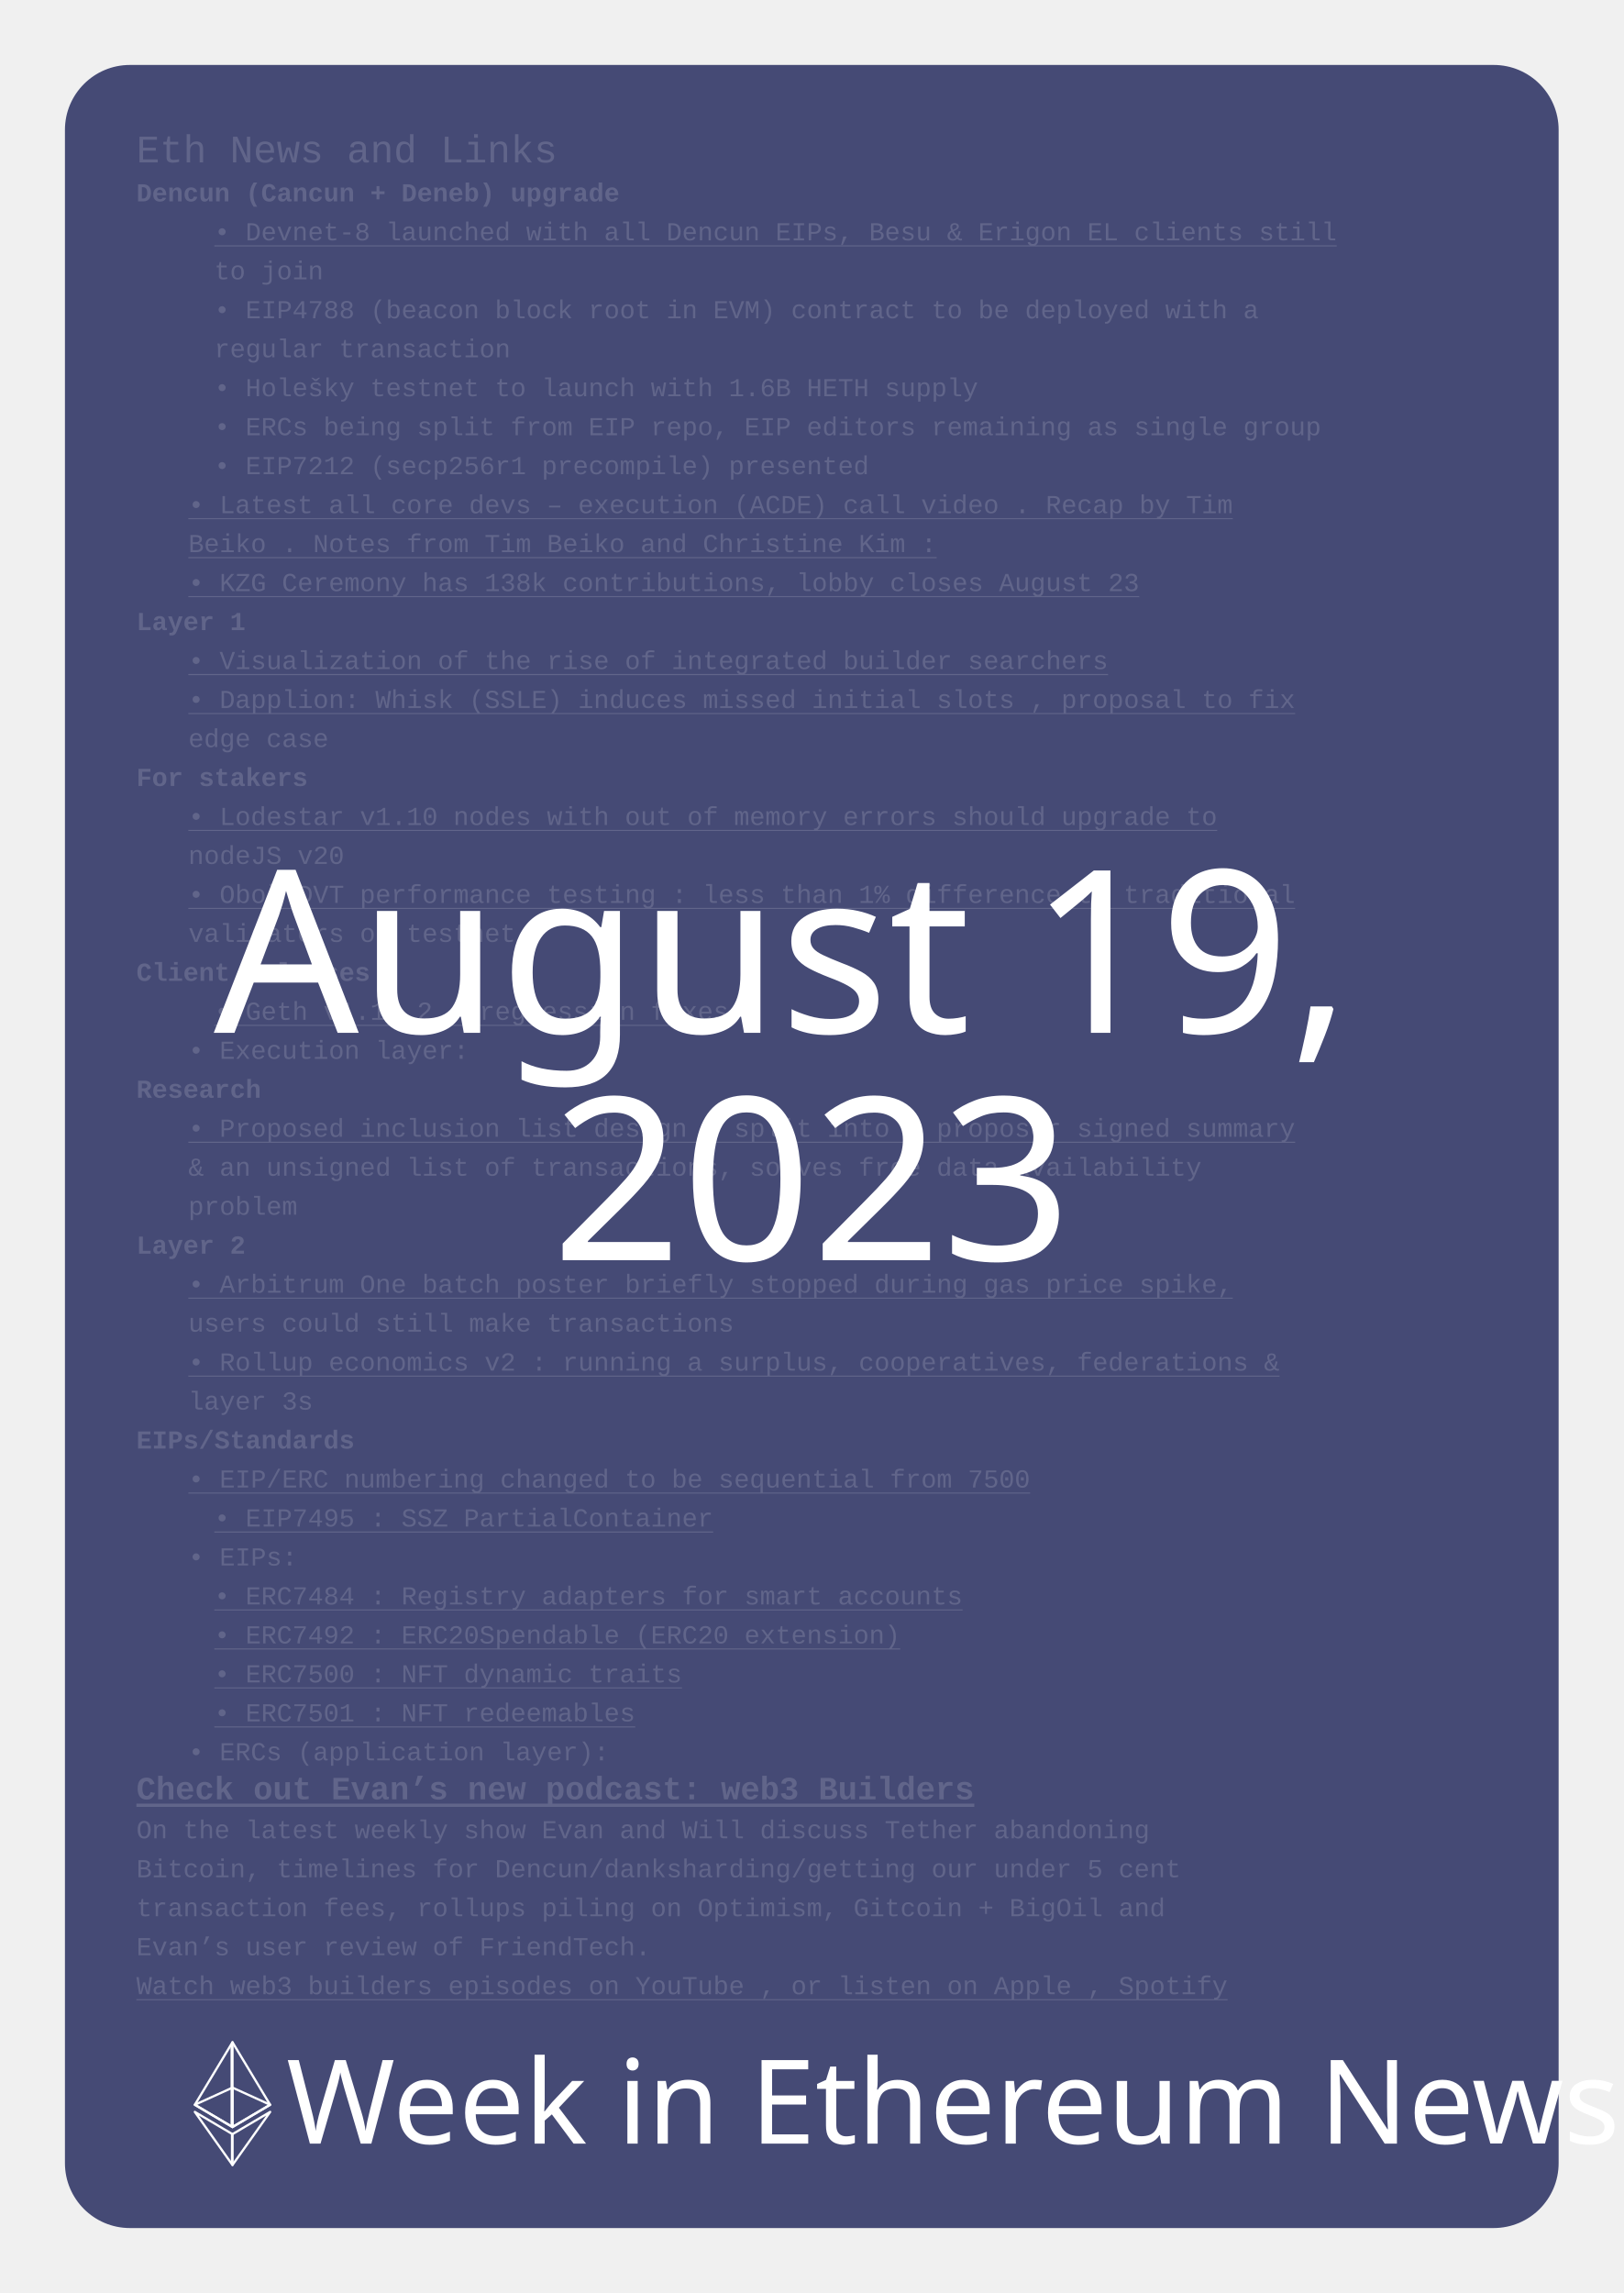
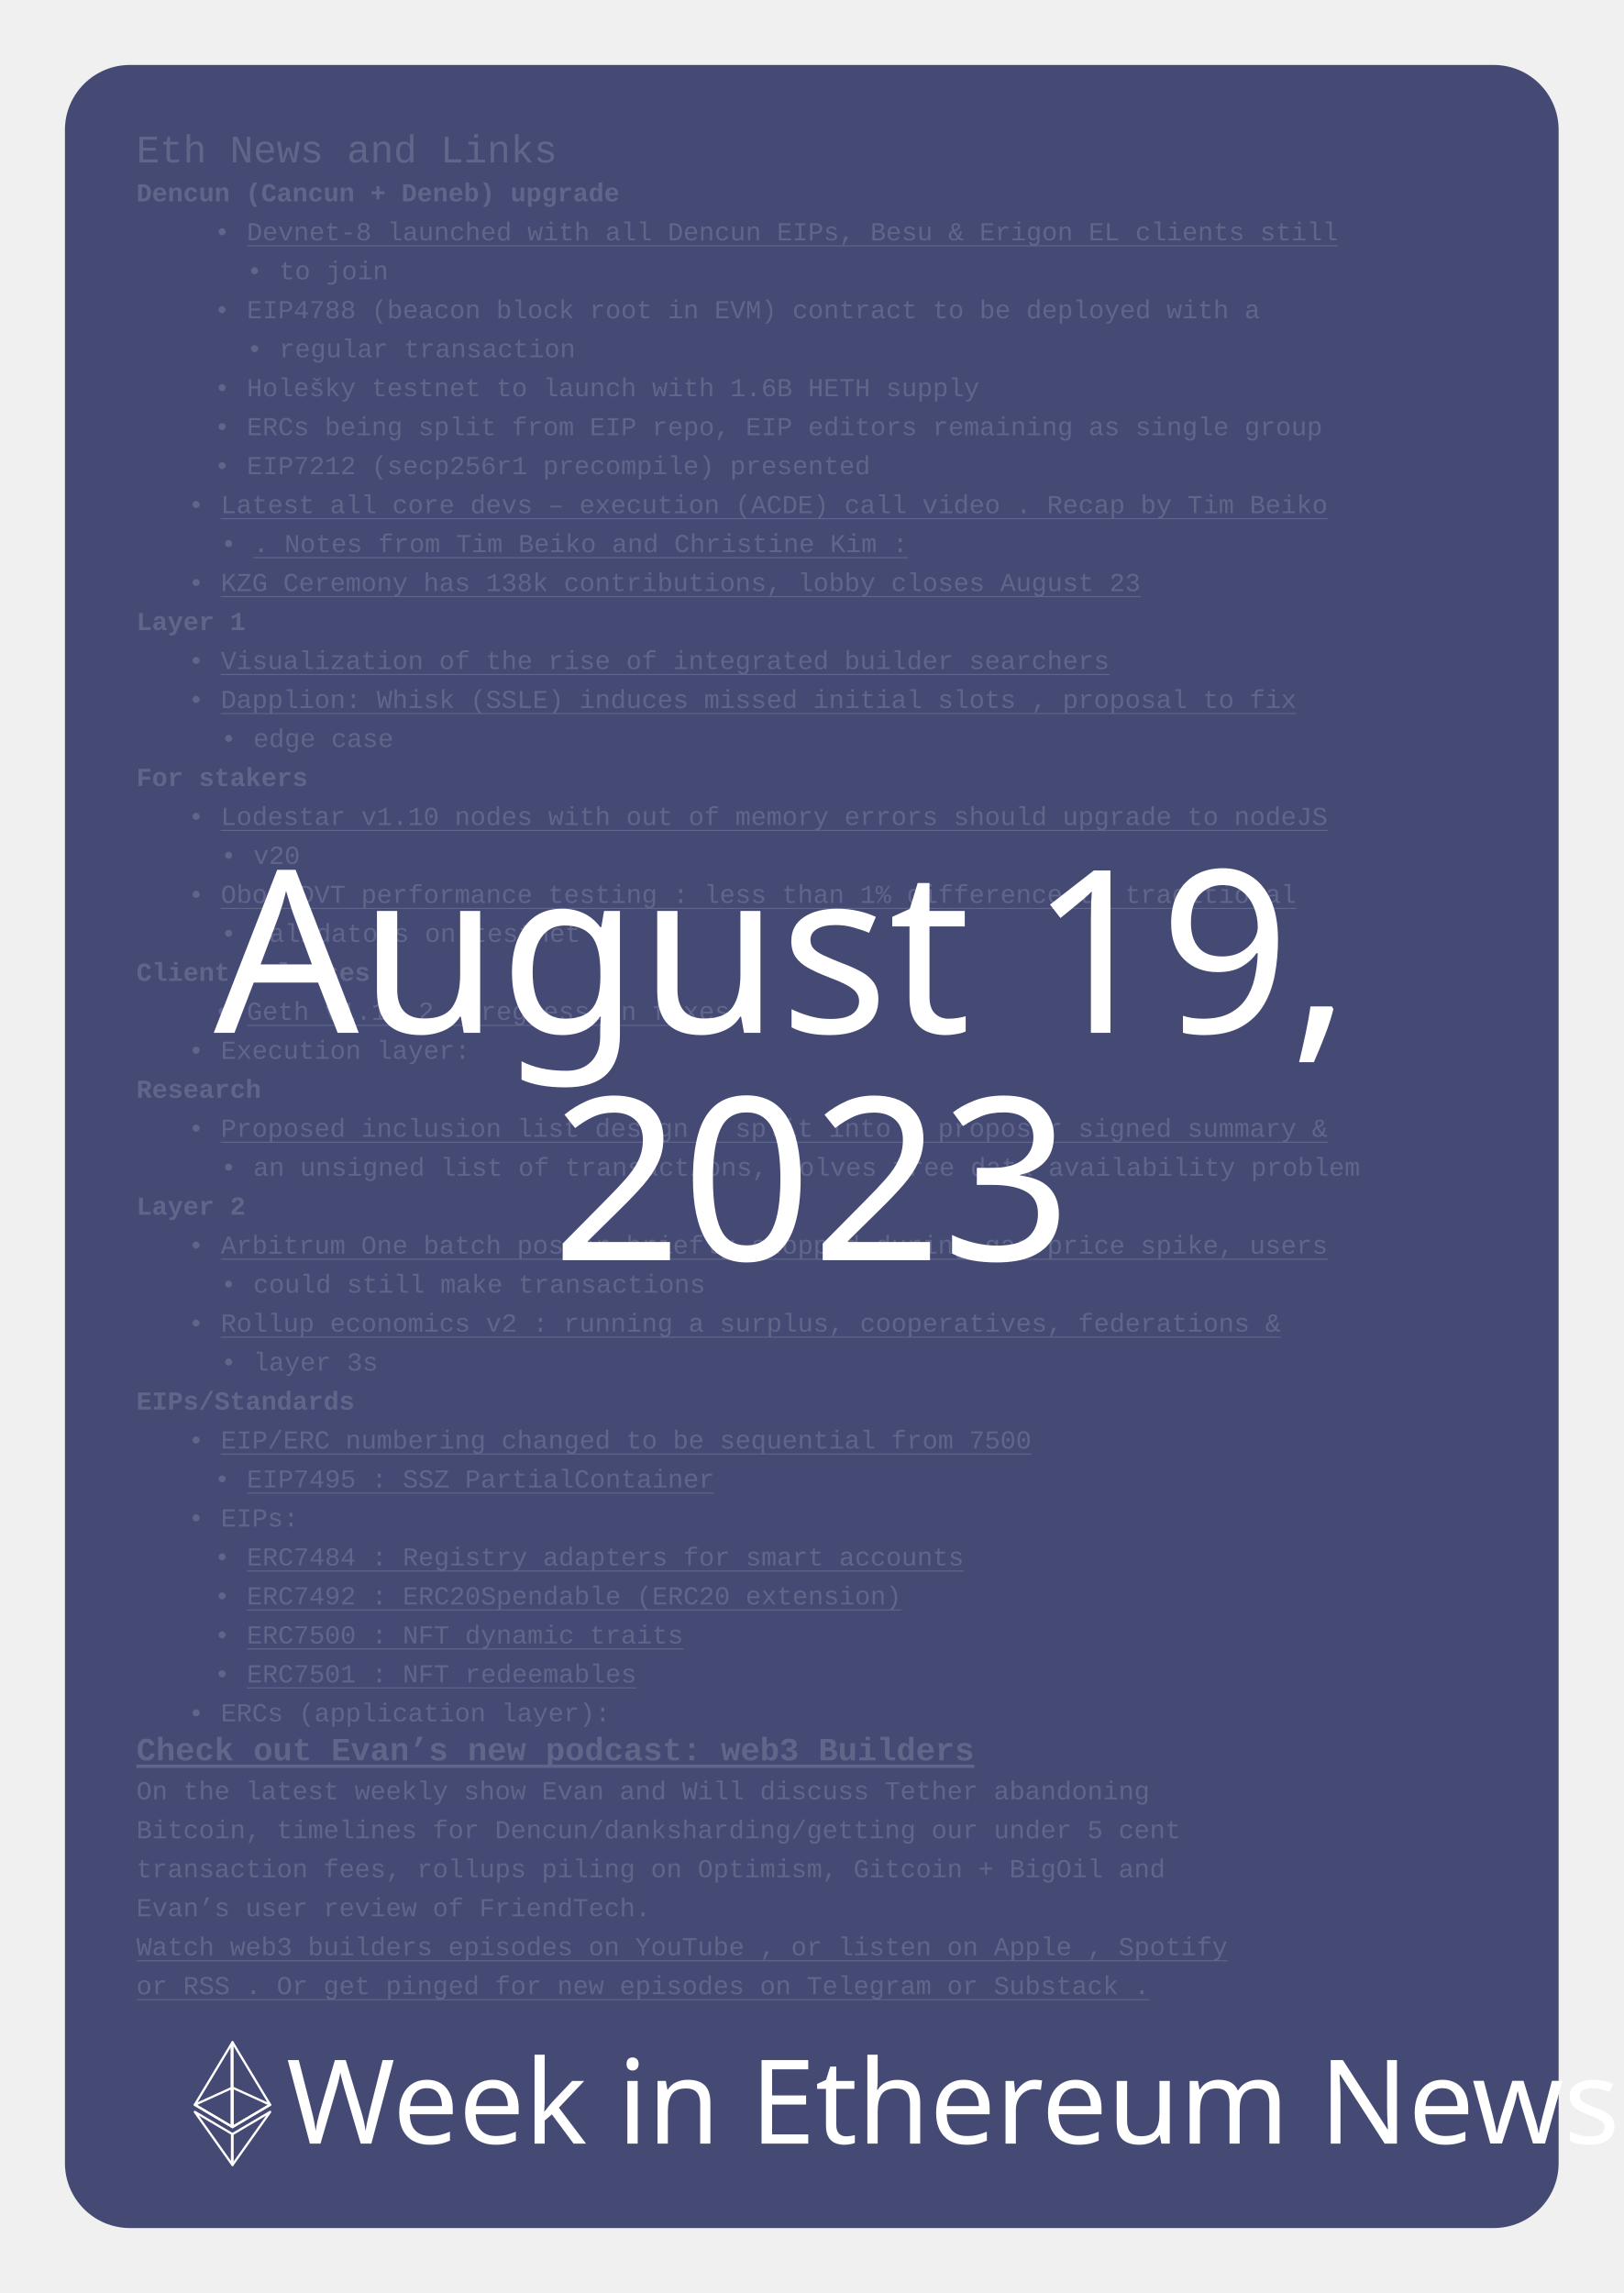
<svg xmlns="http://www.w3.org/2000/svg" width="500" height="706">
  <rect x="20" y="20" width="460" height="666" rx="20" fill="#454A75" />
  <text x="42" y="50" font-size="12" font-family="Courier New" fill="#ffffff" opacity="0.15">Eth News and Links</text>
  <text x="42" y="62" font-size="8" font-family="Courier New" fill="#ffffff" opacity="0.15" font-weight="bold">Dencun (Cancun + Deneb) upgrade</text>
-   <text x="66" y="74" font-size="8" font-family="Courier New" fill="#ffffff" opacity="0.15" text-decoration="underline">• Devnet-8 launched with all Dencun EIPs, Besu &amp; Erigon EL clients still</text>
-   <text x="66" y="86" font-size="8" font-family="Courier New" fill="#ffffff" opacity="0.15">to join</text>
-   <text x="66" y="98" font-size="8" font-family="Courier New" fill="#ffffff" opacity="0.15">• EIP4788 (beacon block root in EVM) contract to be deployed with a</text>
-   <text x="66" y="110" font-size="8" font-family="Courier New" fill="#ffffff" opacity="0.15">regular transaction</text>
-   <text x="66" y="122" font-size="8" font-family="Courier New" fill="#ffffff" opacity="0.15">• Holešky testnet to launch with 1.6B HETH supply</text>
-   <text x="66" y="134" font-size="8" font-family="Courier New" fill="#ffffff" opacity="0.15">• ERCs being split from EIP repo, EIP editors remaining as single group</text>
-   <text x="66" y="146" font-size="8" font-family="Courier New" fill="#ffffff" opacity="0.15">• EIP7212 (secp256r1 precompile) presented</text>
-   <text x="58" y="158" font-size="8" font-family="Courier New" fill="#ffffff" opacity="0.15" text-decoration="underline">• Latest all core devs – execution (ACDE) call video . Recap by Tim</text>
-   <text x="58" y="170" font-size="8" font-family="Courier New" fill="#ffffff" opacity="0.15" text-decoration="underline">Beiko . Notes from Tim Beiko and Christine Kim :</text>
-   <text x="58" y="182" font-size="8" font-family="Courier New" fill="#ffffff" opacity="0.15" text-decoration="underline">• KZG Ceremony has 138k contributions, lobby closes August 23</text>
+   <text x="66" y="74" font-size="8" font-family="Courier New" fill="#ffffff" opacity="0.15">•</text>
+   <text x="76" y="74" font-size="8" font-family="Courier New" fill="#ffffff" opacity="0.15" text-decoration="underline">Devnet-8 launched with all Dencun EIPs, Besu &amp; Erigon EL clients still</text>
+   <text x="76" y="86" font-size="8" font-family="Courier New" fill="#ffffff" opacity="0.15">•</text>
+   <text x="86" y="86" font-size="8" font-family="Courier New" fill="#ffffff" opacity="0.15">to join</text>
+   <text x="66" y="98" font-size="8" font-family="Courier New" fill="#ffffff" opacity="0.15">•</text>
+   <text x="76" y="98" font-size="8" font-family="Courier New" fill="#ffffff" opacity="0.15">EIP4788 (beacon block root in EVM) contract to be deployed with a</text>
+   <text x="76" y="110" font-size="8" font-family="Courier New" fill="#ffffff" opacity="0.15">•</text>
+   <text x="86" y="110" font-size="8" font-family="Courier New" fill="#ffffff" opacity="0.15">regular transaction</text>
+   <text x="66" y="122" font-size="8" font-family="Courier New" fill="#ffffff" opacity="0.15">•</text>
+   <text x="76" y="122" font-size="8" font-family="Courier New" fill="#ffffff" opacity="0.15">Holešky testnet to launch with 1.6B HETH supply</text>
+   <text x="66" y="134" font-size="8" font-family="Courier New" fill="#ffffff" opacity="0.15">•</text>
+   <text x="76" y="134" font-size="8" font-family="Courier New" fill="#ffffff" opacity="0.15">ERCs being split from EIP repo, EIP editors remaining as single group</text>
+   <text x="66" y="146" font-size="8" font-family="Courier New" fill="#ffffff" opacity="0.15">•</text>
+   <text x="76" y="146" font-size="8" font-family="Courier New" fill="#ffffff" opacity="0.15">EIP7212 (secp256r1 precompile) presented</text>
+   <text x="58" y="158" font-size="8" font-family="Courier New" fill="#ffffff" opacity="0.15">•</text>
+   <text x="68" y="158" font-size="8" font-family="Courier New" fill="#ffffff" opacity="0.15" text-decoration="underline">Latest all core devs – execution (ACDE) call video . Recap by Tim Beiko</text>
+   <text x="68" y="170" font-size="8" font-family="Courier New" fill="#ffffff" opacity="0.15">•</text>
+   <text x="78" y="170" font-size="8" font-family="Courier New" fill="#ffffff" opacity="0.15" text-decoration="underline">. Notes from Tim Beiko and Christine Kim :</text>
+   <text x="58" y="182" font-size="8" font-family="Courier New" fill="#ffffff" opacity="0.15">•</text>
+   <text x="68" y="182" font-size="8" font-family="Courier New" fill="#ffffff" opacity="0.15" text-decoration="underline">KZG Ceremony has 138k contributions, lobby closes August 23</text>
  <text x="42" y="194" font-size="8" font-family="Courier New" fill="#ffffff" opacity="0.15" font-weight="bold">Layer 1</text>
-   <text x="58" y="206" font-size="8" font-family="Courier New" fill="#ffffff" opacity="0.15" text-decoration="underline">• Visualization of the rise of integrated builder searchers</text>
-   <text x="58" y="218" font-size="8" font-family="Courier New" fill="#ffffff" opacity="0.15" text-decoration="underline">• Dapplion: Whisk (SSLE) induces missed initial slots , proposal to fix</text>
-   <text x="58" y="230" font-size="8" font-family="Courier New" fill="#ffffff" opacity="0.15">edge case</text>
+   <text x="58" y="206" font-size="8" font-family="Courier New" fill="#ffffff" opacity="0.15">•</text>
+   <text x="68" y="206" font-size="8" font-family="Courier New" fill="#ffffff" opacity="0.15" text-decoration="underline">Visualization of the rise of integrated builder searchers</text>
+   <text x="58" y="218" font-size="8" font-family="Courier New" fill="#ffffff" opacity="0.15">•</text>
+   <text x="68" y="218" font-size="8" font-family="Courier New" fill="#ffffff" opacity="0.15" text-decoration="underline">Dapplion: Whisk (SSLE) induces missed initial slots , proposal to fix</text>
+   <text x="68" y="230" font-size="8" font-family="Courier New" fill="#ffffff" opacity="0.15">•</text>
+   <text x="78" y="230" font-size="8" font-family="Courier New" fill="#ffffff" opacity="0.15">edge case</text>
  <text x="42" y="242" font-size="8" font-family="Courier New" fill="#ffffff" opacity="0.15" font-weight="bold">For stakers</text>
-   <text x="58" y="254" font-size="8" font-family="Courier New" fill="#ffffff" opacity="0.15" text-decoration="underline">• Lodestar v1.10 nodes with out of memory errors should upgrade to</text>
-   <text x="58" y="266" font-size="8" font-family="Courier New" fill="#ffffff" opacity="0.15">nodeJS v20</text>
-   <text x="58" y="278" font-size="8" font-family="Courier New" fill="#ffffff" opacity="0.15" text-decoration="underline">• Obol DVT performance testing : less than 1% difference to traditional</text>
-   <text x="58" y="290" font-size="8" font-family="Courier New" fill="#ffffff" opacity="0.15">validators on testnet</text>
+   <text x="58" y="254" font-size="8" font-family="Courier New" fill="#ffffff" opacity="0.15">•</text>
+   <text x="68" y="254" font-size="8" font-family="Courier New" fill="#ffffff" opacity="0.15" text-decoration="underline">Lodestar v1.10 nodes with out of memory errors should upgrade to nodeJS</text>
+   <text x="68" y="266" font-size="8" font-family="Courier New" fill="#ffffff" opacity="0.15">•</text>
+   <text x="78" y="266" font-size="8" font-family="Courier New" fill="#ffffff" opacity="0.15">v20</text>
+   <text x="58" y="278" font-size="8" font-family="Courier New" fill="#ffffff" opacity="0.15">•</text>
+   <text x="68" y="278" font-size="8" font-family="Courier New" fill="#ffffff" opacity="0.15" text-decoration="underline">Obol DVT performance testing : less than 1% difference to traditional</text>
+   <text x="68" y="290" font-size="8" font-family="Courier New" fill="#ffffff" opacity="0.15">•</text>
+   <text x="78" y="290" font-size="8" font-family="Courier New" fill="#ffffff" opacity="0.15">validators on testnet</text>
  <text x="42" y="302" font-size="8" font-family="Courier New" fill="#ffffff" opacity="0.15" font-weight="bold">Client releases</text>
-   <text x="66" y="314" font-size="8" font-family="Courier New" fill="#ffffff" opacity="0.15" text-decoration="underline">• Geth v1.12.2 : regression fixes</text>
-   <text x="58" y="326" font-size="8" font-family="Courier New" fill="#ffffff" opacity="0.15">• Execution layer:</text>
+   <text x="66" y="314" font-size="8" font-family="Courier New" fill="#ffffff" opacity="0.15">•</text>
+   <text x="76" y="314" font-size="8" font-family="Courier New" fill="#ffffff" opacity="0.15" text-decoration="underline">Geth v1.12.2 : regression fixes</text>
+   <text x="58" y="326" font-size="8" font-family="Courier New" fill="#ffffff" opacity="0.15">•</text>
+   <text x="68" y="326" font-size="8" font-family="Courier New" fill="#ffffff" opacity="0.15">Execution layer:</text>
  <text x="42" y="338" font-size="8" font-family="Courier New" fill="#ffffff" opacity="0.15" font-weight="bold">Research</text>
-   <text x="58" y="350" font-size="8" font-family="Courier New" fill="#ffffff" opacity="0.15" text-decoration="underline">• Proposed inclusion list design , split into a proposer signed summary</text>
-   <text x="58" y="362" font-size="8" font-family="Courier New" fill="#ffffff" opacity="0.15">&amp; an unsigned list of transactions, solves free data availability</text>
-   <text x="58" y="374" font-size="8" font-family="Courier New" fill="#ffffff" opacity="0.15">problem</text>
-   <text x="42" y="386" font-size="8" font-family="Courier New" fill="#ffffff" opacity="0.15" font-weight="bold">Layer 2</text>
-   <text x="58" y="398" font-size="8" font-family="Courier New" fill="#ffffff" opacity="0.15" text-decoration="underline">• Arbitrum One batch poster briefly stopped during gas price spike,</text>
-   <text x="58" y="410" font-size="8" font-family="Courier New" fill="#ffffff" opacity="0.15">users could still make transactions</text>
-   <text x="58" y="422" font-size="8" font-family="Courier New" fill="#ffffff" opacity="0.15" text-decoration="underline">• Rollup economics v2 : running a surplus, cooperatives, federations &amp;</text>
-   <text x="58" y="434" font-size="8" font-family="Courier New" fill="#ffffff" opacity="0.15">layer 3s</text>
-   <text x="42" y="446" font-size="8" font-family="Courier New" fill="#ffffff" opacity="0.15" font-weight="bold">EIPs/Standards</text>
-   <text x="58" y="458" font-size="8" font-family="Courier New" fill="#ffffff" opacity="0.15" text-decoration="underline">• EIP/ERC numbering changed to be sequential from 7500</text>
-   <text x="66" y="470" font-size="8" font-family="Courier New" fill="#ffffff" opacity="0.15" text-decoration="underline">• EIP7495 : SSZ PartialContainer</text>
-   <text x="58" y="482" font-size="8" font-family="Courier New" fill="#ffffff" opacity="0.15">• EIPs:</text>
-   <text x="66" y="494" font-size="8" font-family="Courier New" fill="#ffffff" opacity="0.15" text-decoration="underline">• ERC7484 : Registry adapters for smart accounts</text>
-   <text x="66" y="506" font-size="8" font-family="Courier New" fill="#ffffff" opacity="0.15" text-decoration="underline">• ERC7492 : ERC20Spendable (ERC20 extension)</text>
-   <text x="66" y="518" font-size="8" font-family="Courier New" fill="#ffffff" opacity="0.15" text-decoration="underline">• ERC7500 : NFT dynamic traits</text>
-   <text x="66" y="530" font-size="8" font-family="Courier New" fill="#ffffff" opacity="0.15" text-decoration="underline">• ERC7501 : NFT redeemables</text>
-   <text x="58" y="542" font-size="8" font-family="Courier New" fill="#ffffff" opacity="0.15">• ERCs (application layer):</text>
-   <text x="42" y="554" font-size="10" font-family="Courier New" fill="#ffffff" opacity="0.15" font-weight="bold" text-decoration="underline">Check out Evan’s new podcast: web3 Builders</text>
-   <text x="42" y="566" font-size="8" font-family="Courier New" fill="#ffffff" opacity="0.15">On the latest weekly show Evan and Will discuss Tether abandoning</text>
-   <text x="42" y="578" font-size="8" font-family="Courier New" fill="#ffffff" opacity="0.15">Bitcoin, timelines for Dencun/danksharding/getting our under 5 cent</text>
-   <text x="42" y="590" font-size="8" font-family="Courier New" fill="#ffffff" opacity="0.15">transaction fees, rollups piling on Optimism, Gitcoin + BigOil and</text>
-   <text x="42" y="602" font-size="8" font-family="Courier New" fill="#ffffff" opacity="0.15">Evan’s user review of FriendTech.</text>
-   <text x="42" y="614" font-size="8" font-family="Courier New" fill="#ffffff" opacity="0.15" text-decoration="underline">Watch web3 builders episodes on YouTube , or listen on Apple , Spotify</text>
+   <text x="58" y="350" font-size="8" font-family="Courier New" fill="#ffffff" opacity="0.15">•</text>
+   <text x="68" y="350" font-size="8" font-family="Courier New" fill="#ffffff" opacity="0.15" text-decoration="underline">Proposed inclusion list design , split into a proposer signed summary &amp;</text>
+   <text x="68" y="362" font-size="8" font-family="Courier New" fill="#ffffff" opacity="0.15">•</text>
+   <text x="78" y="362" font-size="8" font-family="Courier New" fill="#ffffff" opacity="0.15">an unsigned list of transactions, solves free data availability problem</text>
+   <text x="42" y="374" font-size="8" font-family="Courier New" fill="#ffffff" opacity="0.15" font-weight="bold">Layer 2</text>
+   <text x="58" y="386" font-size="8" font-family="Courier New" fill="#ffffff" opacity="0.15">•</text>
+   <text x="68" y="386" font-size="8" font-family="Courier New" fill="#ffffff" opacity="0.15" text-decoration="underline">Arbitrum One batch poster briefly stopped during gas price spike, users</text>
+   <text x="68" y="398" font-size="8" font-family="Courier New" fill="#ffffff" opacity="0.15">•</text>
+   <text x="78" y="398" font-size="8" font-family="Courier New" fill="#ffffff" opacity="0.15">could still make transactions</text>
+   <text x="58" y="410" font-size="8" font-family="Courier New" fill="#ffffff" opacity="0.15">•</text>
+   <text x="68" y="410" font-size="8" font-family="Courier New" fill="#ffffff" opacity="0.15" text-decoration="underline">Rollup economics v2 : running a surplus, cooperatives, federations &amp;</text>
+   <text x="68" y="422" font-size="8" font-family="Courier New" fill="#ffffff" opacity="0.15">•</text>
+   <text x="78" y="422" font-size="8" font-family="Courier New" fill="#ffffff" opacity="0.15">layer 3s</text>
+   <text x="42" y="434" font-size="8" font-family="Courier New" fill="#ffffff" opacity="0.15" font-weight="bold">EIPs/Standards</text>
+   <text x="58" y="446" font-size="8" font-family="Courier New" fill="#ffffff" opacity="0.15">•</text>
+   <text x="68" y="446" font-size="8" font-family="Courier New" fill="#ffffff" opacity="0.15" text-decoration="underline">EIP/ERC numbering changed to be sequential from 7500</text>
+   <text x="66" y="458" font-size="8" font-family="Courier New" fill="#ffffff" opacity="0.15">•</text>
+   <text x="76" y="458" font-size="8" font-family="Courier New" fill="#ffffff" opacity="0.15" text-decoration="underline">EIP7495 : SSZ PartialContainer</text>
+   <text x="58" y="470" font-size="8" font-family="Courier New" fill="#ffffff" opacity="0.15">•</text>
+   <text x="68" y="470" font-size="8" font-family="Courier New" fill="#ffffff" opacity="0.15">EIPs:</text>
+   <text x="66" y="482" font-size="8" font-family="Courier New" fill="#ffffff" opacity="0.15">•</text>
+   <text x="76" y="482" font-size="8" font-family="Courier New" fill="#ffffff" opacity="0.15" text-decoration="underline">ERC7484 : Registry adapters for smart accounts</text>
+   <text x="66" y="494" font-size="8" font-family="Courier New" fill="#ffffff" opacity="0.15">•</text>
+   <text x="76" y="494" font-size="8" font-family="Courier New" fill="#ffffff" opacity="0.15" text-decoration="underline">ERC7492 : ERC20Spendable (ERC20 extension)</text>
+   <text x="66" y="506" font-size="8" font-family="Courier New" fill="#ffffff" opacity="0.15">•</text>
+   <text x="76" y="506" font-size="8" font-family="Courier New" fill="#ffffff" opacity="0.15" text-decoration="underline">ERC7500 : NFT dynamic traits</text>
+   <text x="66" y="518" font-size="8" font-family="Courier New" fill="#ffffff" opacity="0.15">•</text>
+   <text x="76" y="518" font-size="8" font-family="Courier New" fill="#ffffff" opacity="0.15" text-decoration="underline">ERC7501 : NFT redeemables</text>
+   <text x="58" y="530" font-size="8" font-family="Courier New" fill="#ffffff" opacity="0.15">•</text>
+   <text x="68" y="530" font-size="8" font-family="Courier New" fill="#ffffff" opacity="0.15">ERCs (application layer):</text>
+   <text x="42" y="542" font-size="10" font-family="Courier New" fill="#ffffff" opacity="0.15" font-weight="bold" text-decoration="underline">Check out Evan’s new podcast: web3 Builders</text>
+   <text x="42" y="554" font-size="8" font-family="Courier New" fill="#ffffff" opacity="0.15">On the latest weekly show Evan and Will discuss Tether abandoning</text>
+   <text x="42" y="566" font-size="8" font-family="Courier New" fill="#ffffff" opacity="0.15">Bitcoin, timelines for Dencun/danksharding/getting our under 5 cent</text>
+   <text x="42" y="578" font-size="8" font-family="Courier New" fill="#ffffff" opacity="0.15">transaction fees, rollups piling on Optimism, Gitcoin + BigOil and</text>
+   <text x="42" y="590" font-size="8" font-family="Courier New" fill="#ffffff" opacity="0.15">Evan’s user review of FriendTech.</text>
+   <text x="42" y="602" font-size="8" font-family="Courier New" fill="#ffffff" opacity="0.15" text-decoration="underline">Watch web3 builders episodes on YouTube , or listen on Apple , Spotify</text>
+   <text x="42" y="614" font-size="8" font-family="Courier New" fill="#ffffff" opacity="0.15" text-decoration="underline">or RSS . Or get pinged for new episodes on Telegram or Substack .</text>
  <text fill="#ffffff" font-family="Calibri" font-size="70" font-weight="300" text-anchor="middle">
    <tspan x="250" y="318">August 19,</tspan>
    <tspan x="250" y="388">2023</tspan>
  </text>
  <g transform="translate(20, 300) scale(0.8)">
    <path d="m64.496 411-.317 1.076v31.228l.317.316 14.495-8.568L64.496 411Z" stroke="#fff" stroke-width=".866" stroke-linecap="round" stroke-linejoin="round" fill="none" />
    <path d="M64.496 411 50 435.052l14.496 8.568V411Zm0 35.365-.179.218v11.124l.179.521L79 437.801l-14.504 8.564Z" stroke="#fff" stroke-width=".866" stroke-linecap="round" stroke-linejoin="round" fill="none" />
    <path d="M64.496 458.228v-11.863L50 437.801l14.496 20.427Zm0-14.608 14.495-8.568-14.495-6.589v15.157ZM50 435.052l14.496 8.568v-15.157L50 435.052Z" stroke="#fff" stroke-width=".866" stroke-linecap="round" stroke-linejoin="round" fill="none" />
  </g>
  <text fill="#ffffff" font-family="Calibri" font-size="36" x="88.195" y="660">Week in Ethereum News</text>
</svg>
